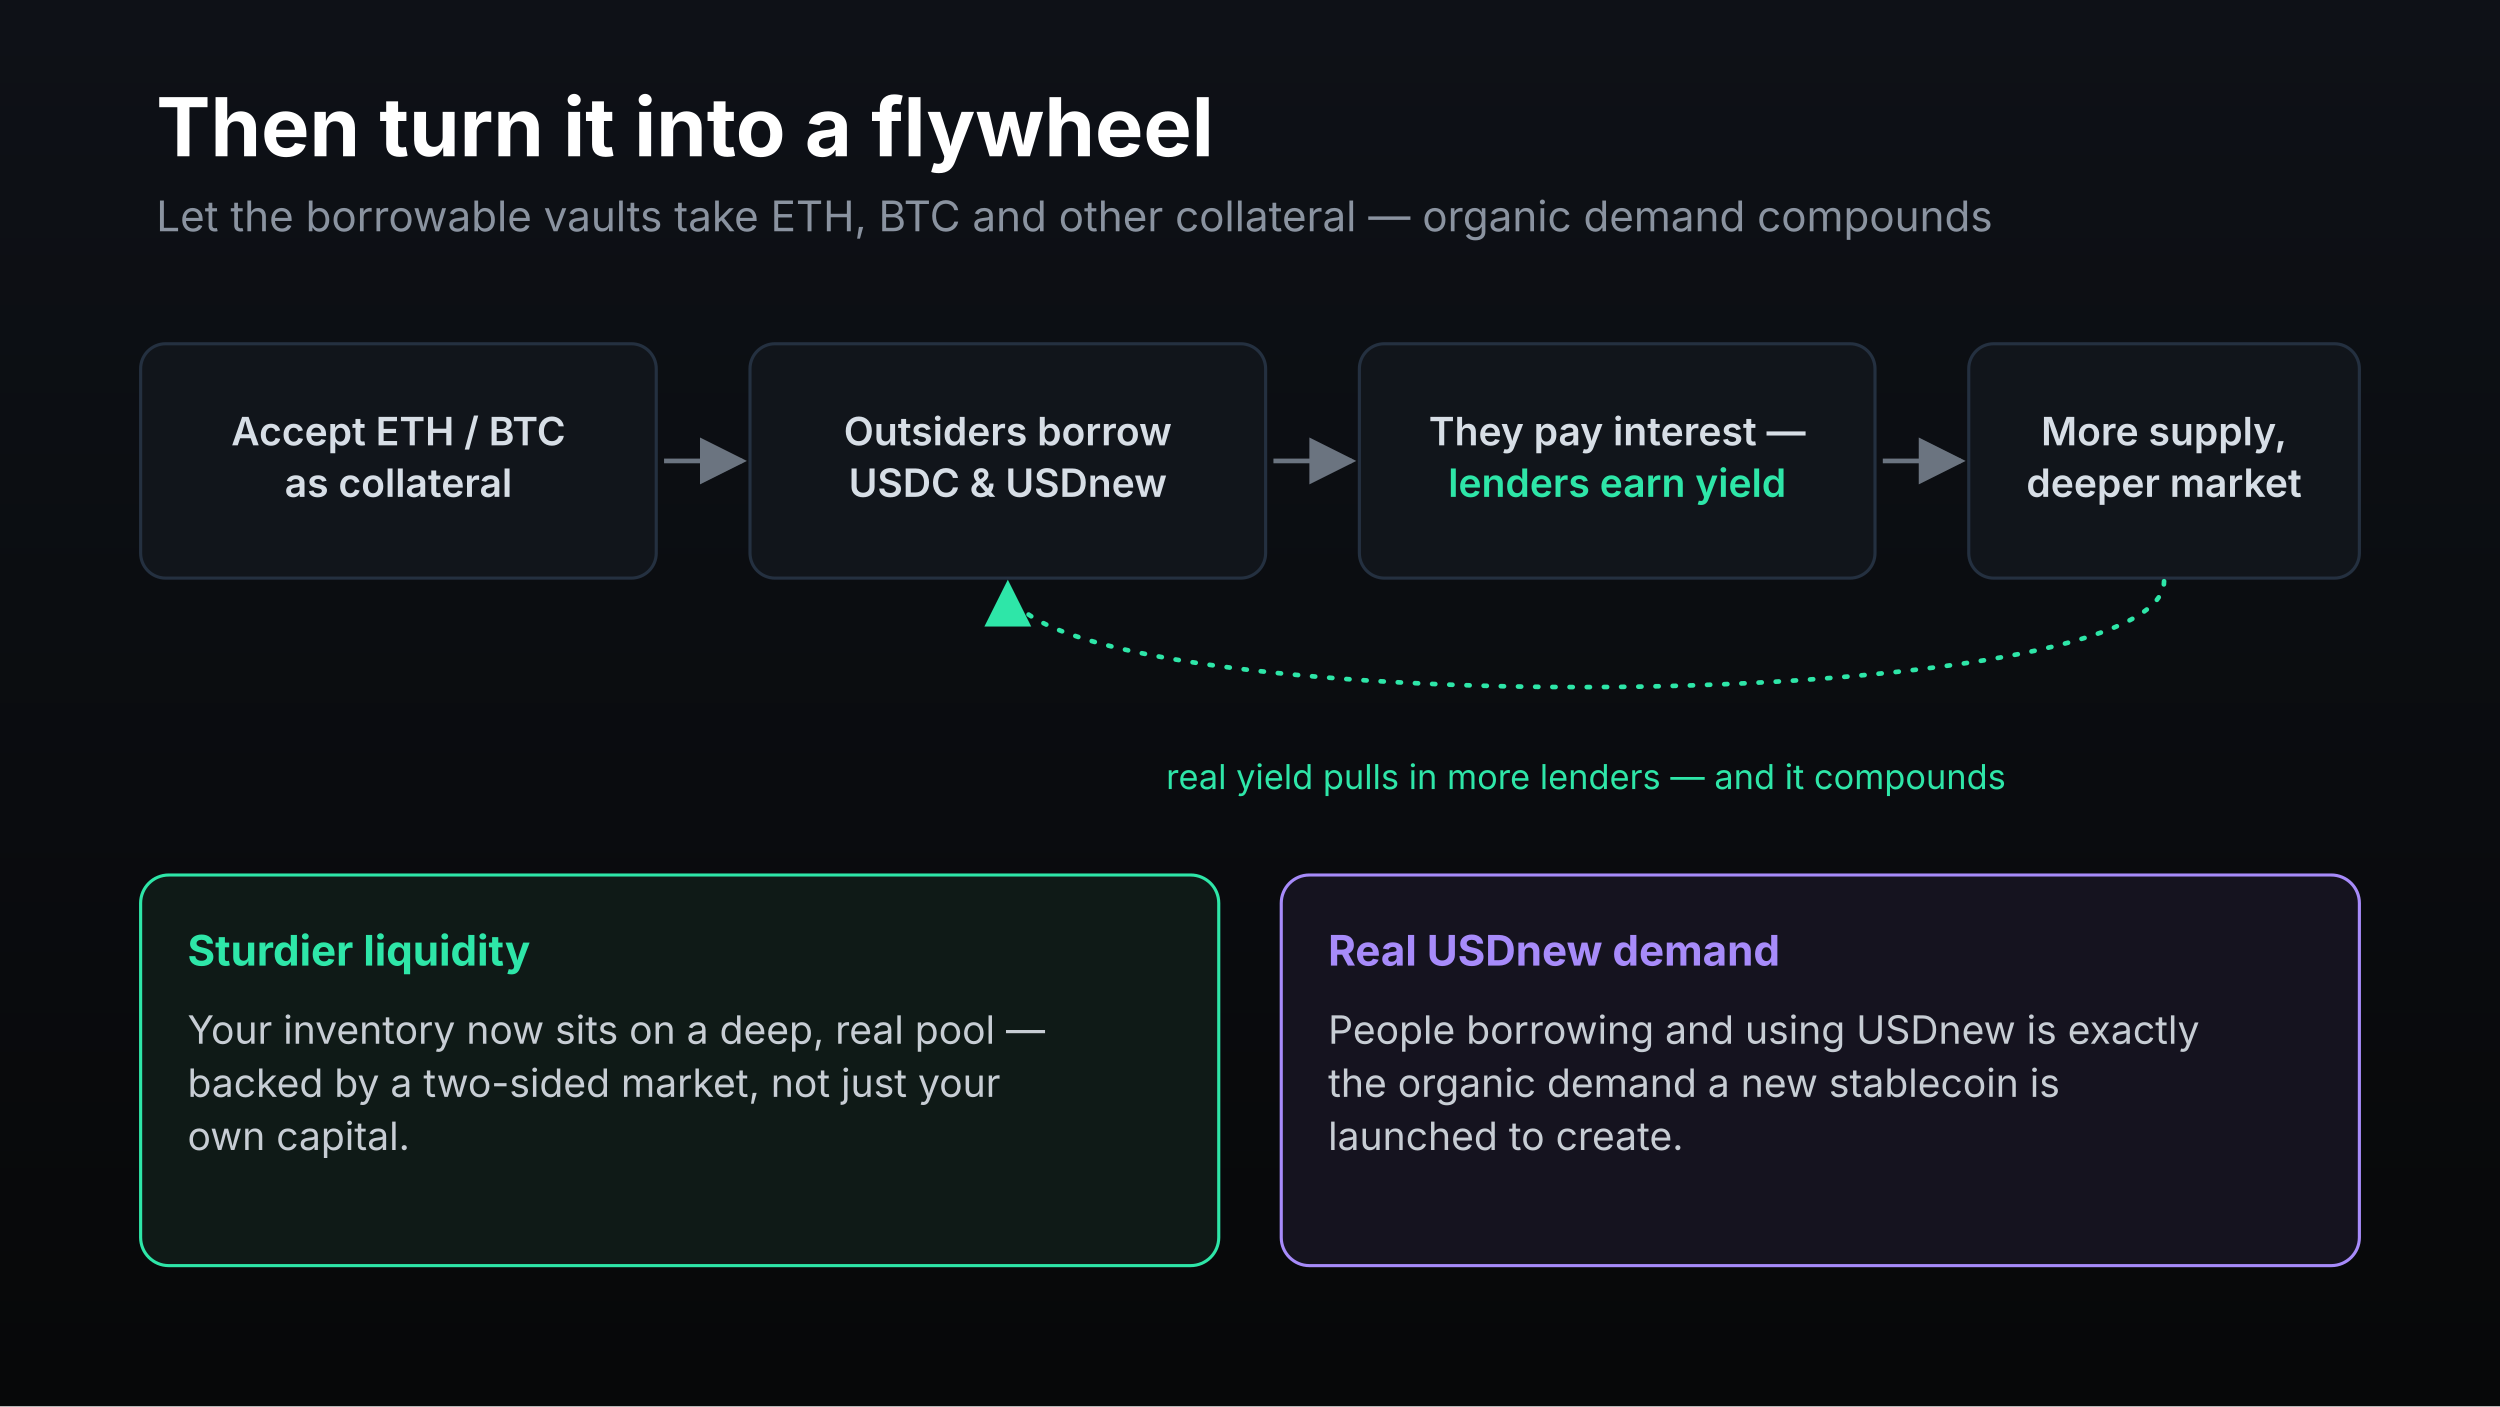
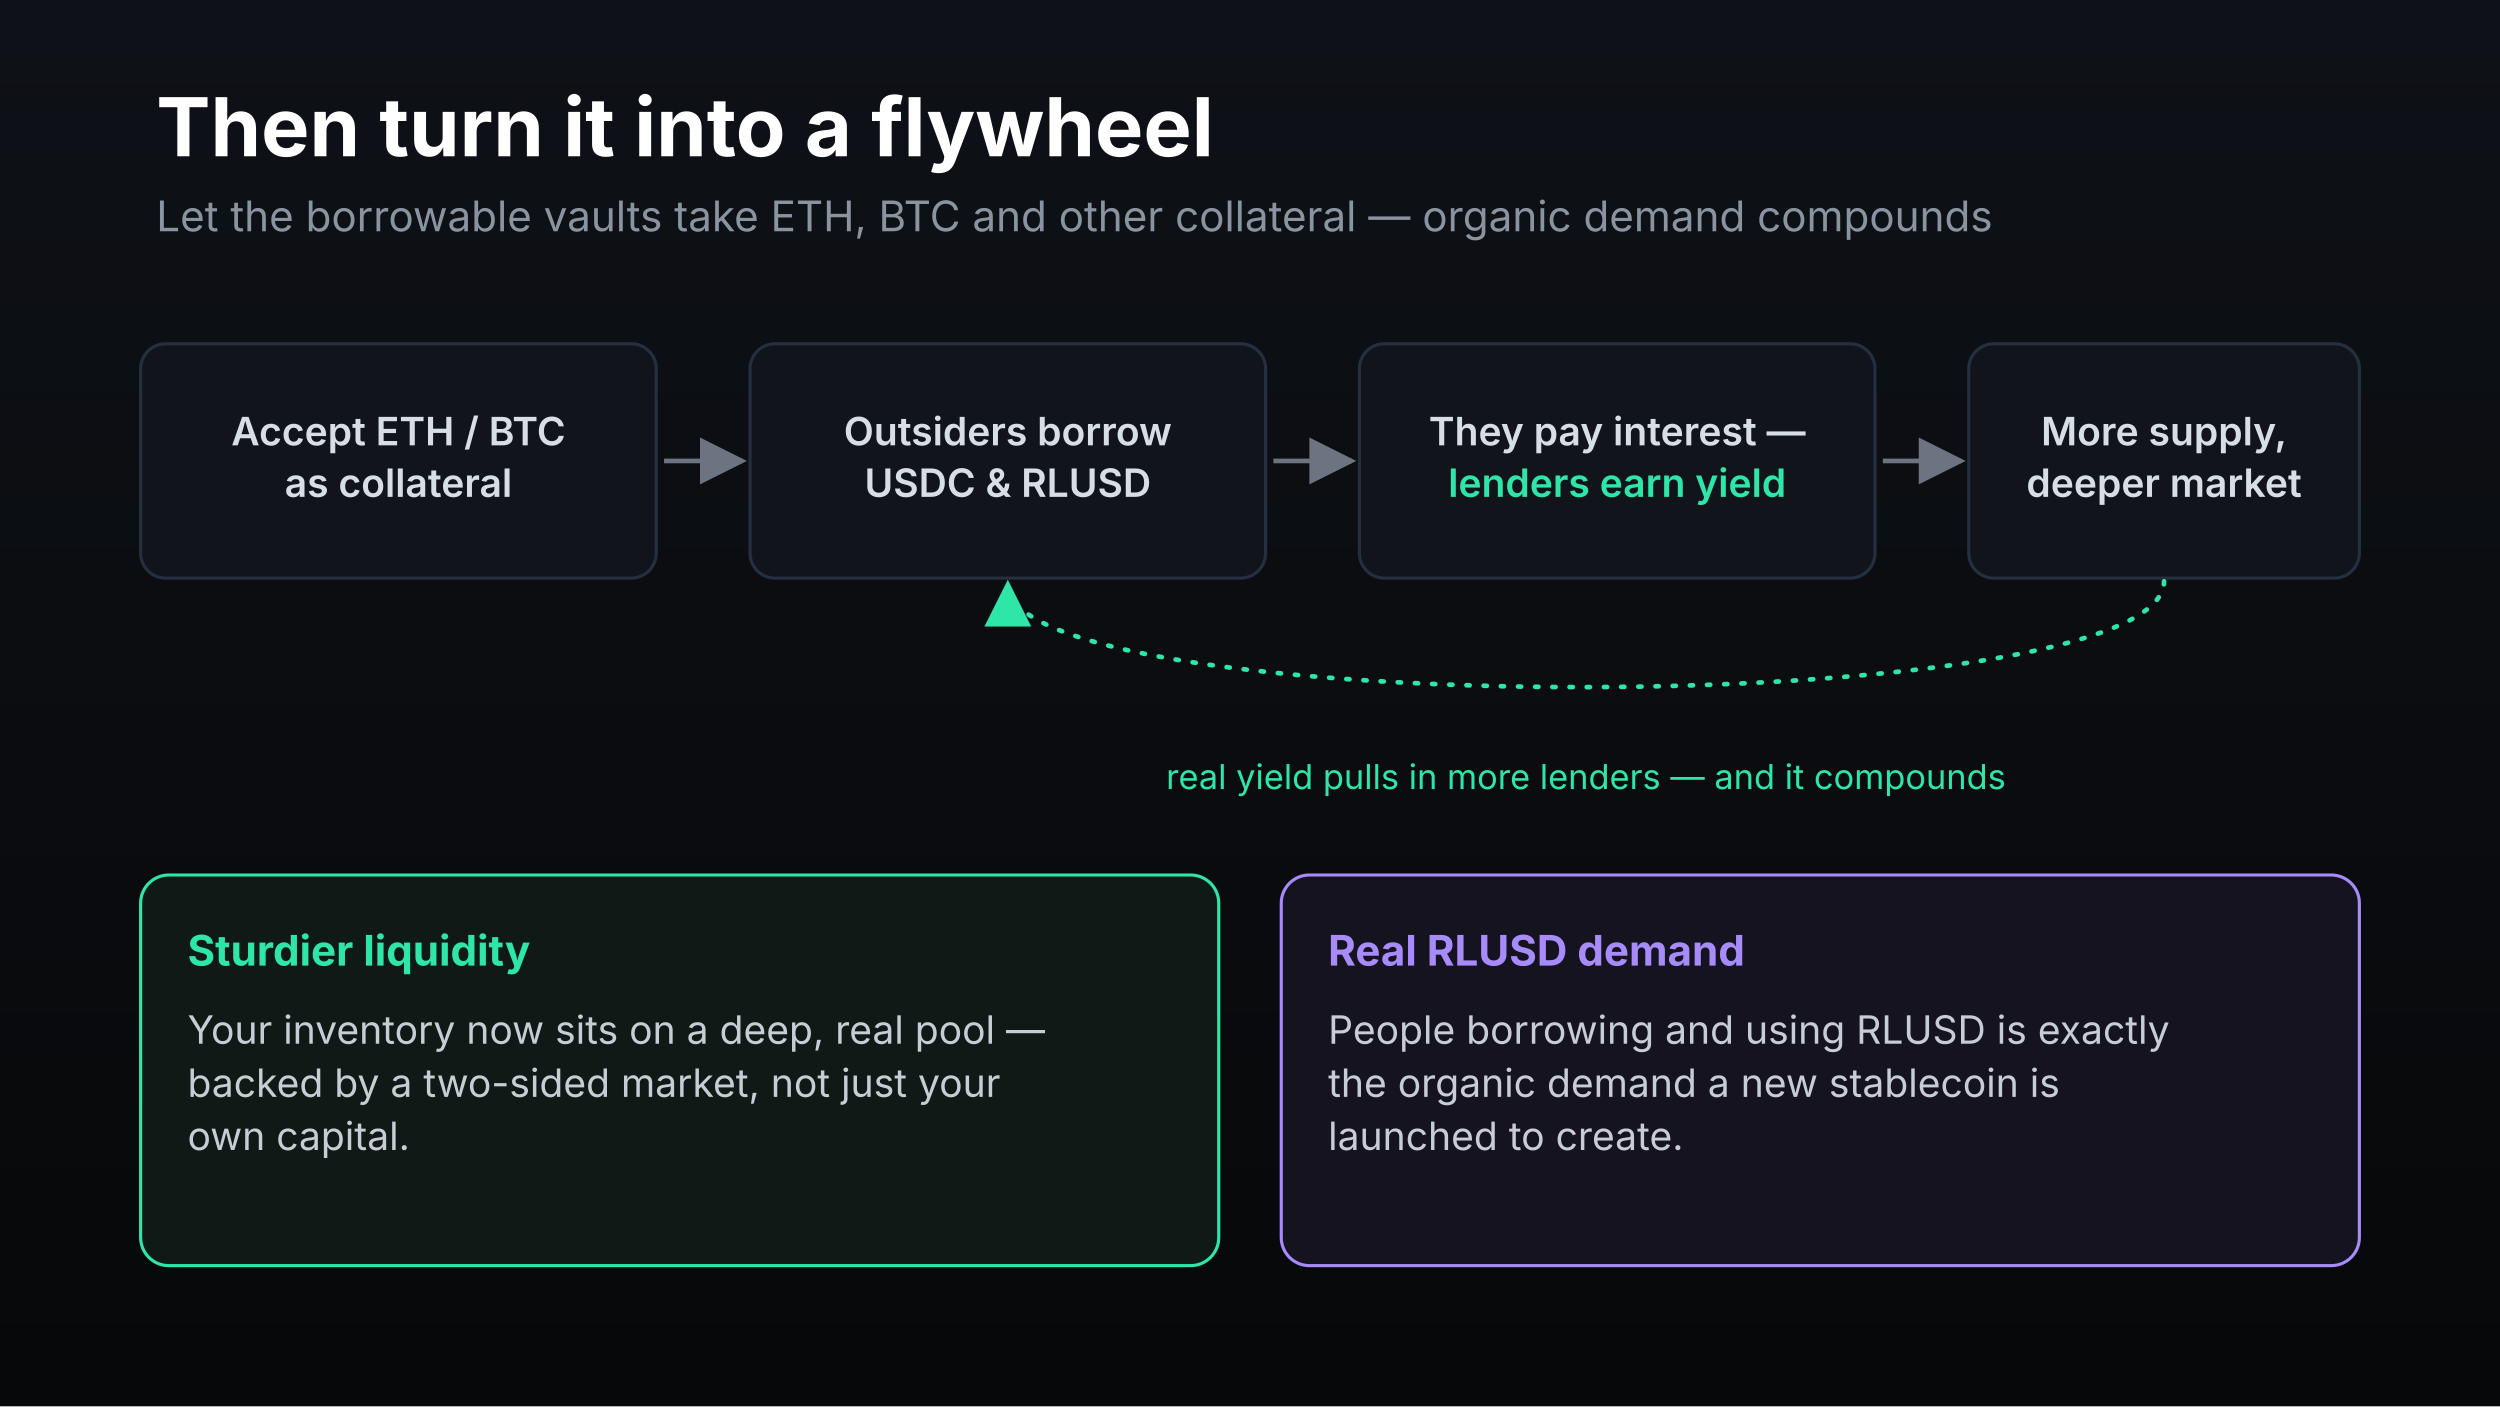
<svg xmlns="http://www.w3.org/2000/svg" width="1600" height="900" viewBox="0 0 1600 900" font-family="Inter, system-ui, -apple-system, Segoe UI, sans-serif">
  <defs>
    <linearGradient id="bg" x1="0" y1="0" x2="0" y2="1">
      <stop offset="0" stop-color="#0E1117" />
      <stop offset="1" stop-color="#070809" />
    </linearGradient>
    <marker id="a" markerWidth="12" markerHeight="12" refX="9" refY="5" orient="auto">
      <path d="M0,0 L10,5 L0,10 z" fill="#6B7480" />
    </marker>
    <marker id="af" markerWidth="12" markerHeight="12" refX="9" refY="5" orient="auto">
      <path d="M0,0 L10,5 L0,10 z" fill="#2EE6A8" />
    </marker>
  </defs>
  <rect width="1600" height="900" fill="url(#bg)" />
  <text x="100" y="100" fill="#FFFFFF" font-size="52" font-weight="700">Then turn it into a flywheel</text>
  <text x="100" y="148" fill="#8A93A0" font-size="27">Let the borrowable vaults take ETH, BTC and other collateral — organic demand compounds</text>
  <g>
    <rect x="90" y="220" width="330" height="150" rx="16" fill="#11151B" stroke="#243040" stroke-width="2" />
    <text x="255" y="285" fill="#D7DEE6" font-size="25" text-anchor="middle" font-weight="600">Accept ETH / BTC</text>
    <text x="255" y="318" fill="#D7DEE6" font-size="25" text-anchor="middle" font-weight="600">as collateral</text>
    <rect x="480" y="220" width="330" height="150" rx="16" fill="#11151B" stroke="#243040" stroke-width="2" />
    <text x="645" y="285" fill="#D7DEE6" font-size="25" text-anchor="middle" font-weight="600">Outsiders borrow</text>
-     <text x="645" y="318" fill="#D7DEE6" font-size="25" text-anchor="middle" font-weight="600">USDC &amp; USDnew</text>
+     <text x="645" y="318" fill="#D7DEE6" font-size="25" text-anchor="middle" font-weight="600">USDC &amp; RLUSD</text>
    <rect x="870" y="220" width="330" height="150" rx="16" fill="#11151B" stroke="#243040" stroke-width="2" />
    <text x="1035" y="285" fill="#D7DEE6" font-size="25" text-anchor="middle" font-weight="600">They pay interest —</text>
    <text x="1035" y="318" fill="#2EE6A8" font-size="25" text-anchor="middle" font-weight="600">lenders earn yield</text>
    <rect x="1260" y="220" width="250" height="150" rx="16" fill="#11151B" stroke="#243040" stroke-width="2" />
    <text x="1385" y="285" fill="#D7DEE6" font-size="25" text-anchor="middle" font-weight="600">More supply,</text>
    <text x="1385" y="318" fill="#D7DEE6" font-size="25" text-anchor="middle" font-weight="600">deeper market</text>
  </g>
  <line x1="425" y1="295" x2="475" y2="295" stroke="#6B7480" stroke-width="3" marker-end="url(#a)" />
  <line x1="815" y1="295" x2="865" y2="295" stroke="#6B7480" stroke-width="3" marker-end="url(#a)" />
  <line x1="1205" y1="295" x2="1255" y2="295" stroke="#6B7480" stroke-width="3" marker-end="url(#a)" />
  <path d="M1385,372 C1385,462 645,462 645,374" fill="none" stroke="#2EE6A8" stroke-width="3" stroke-dasharray="2 9" stroke-linecap="round" marker-end="url(#af)" />
  <text x="1015" y="505" fill="#2EE6A8" font-size="22" text-anchor="middle">real yield pulls in more lenders — and it compounds</text>
  <rect x="90" y="560" width="690" height="250" rx="18" fill="#0F1A17" stroke="#2EE6A8" stroke-width="2" />
  <text x="120" y="618" fill="#2EE6A8" font-size="27" font-weight="700">Sturdier liquidity</text>
  <text x="120" y="668" fill="#C7CDD4" font-size="25">Your inventory now sits on a deep, real pool —</text>
  <text x="120" y="702" fill="#C7CDD4" font-size="25">backed by a two-sided market, not just your</text>
  <text x="120" y="736" fill="#C7CDD4" font-size="25">own capital.</text>
  <rect x="820" y="560" width="690" height="250" rx="18" fill="#15131F" stroke="#A78BFA" stroke-width="2" />
-   <text x="850" y="618" fill="#A78BFA" font-size="27" font-weight="700">Real USDnew demand</text>
-   <text x="850" y="668" fill="#C7CDD4" font-size="25">People borrowing and using USDnew is exactly</text>
+   <text x="850" y="618" fill="#A78BFA" font-size="27" font-weight="700">Real RLUSD demand</text>
+   <text x="850" y="668" fill="#C7CDD4" font-size="25">People borrowing and using RLUSD is exactly</text>
  <text x="850" y="702" fill="#C7CDD4" font-size="25">the organic demand a new stablecoin is</text>
  <text x="850" y="736" fill="#C7CDD4" font-size="25">launched to create.</text>
</svg>
